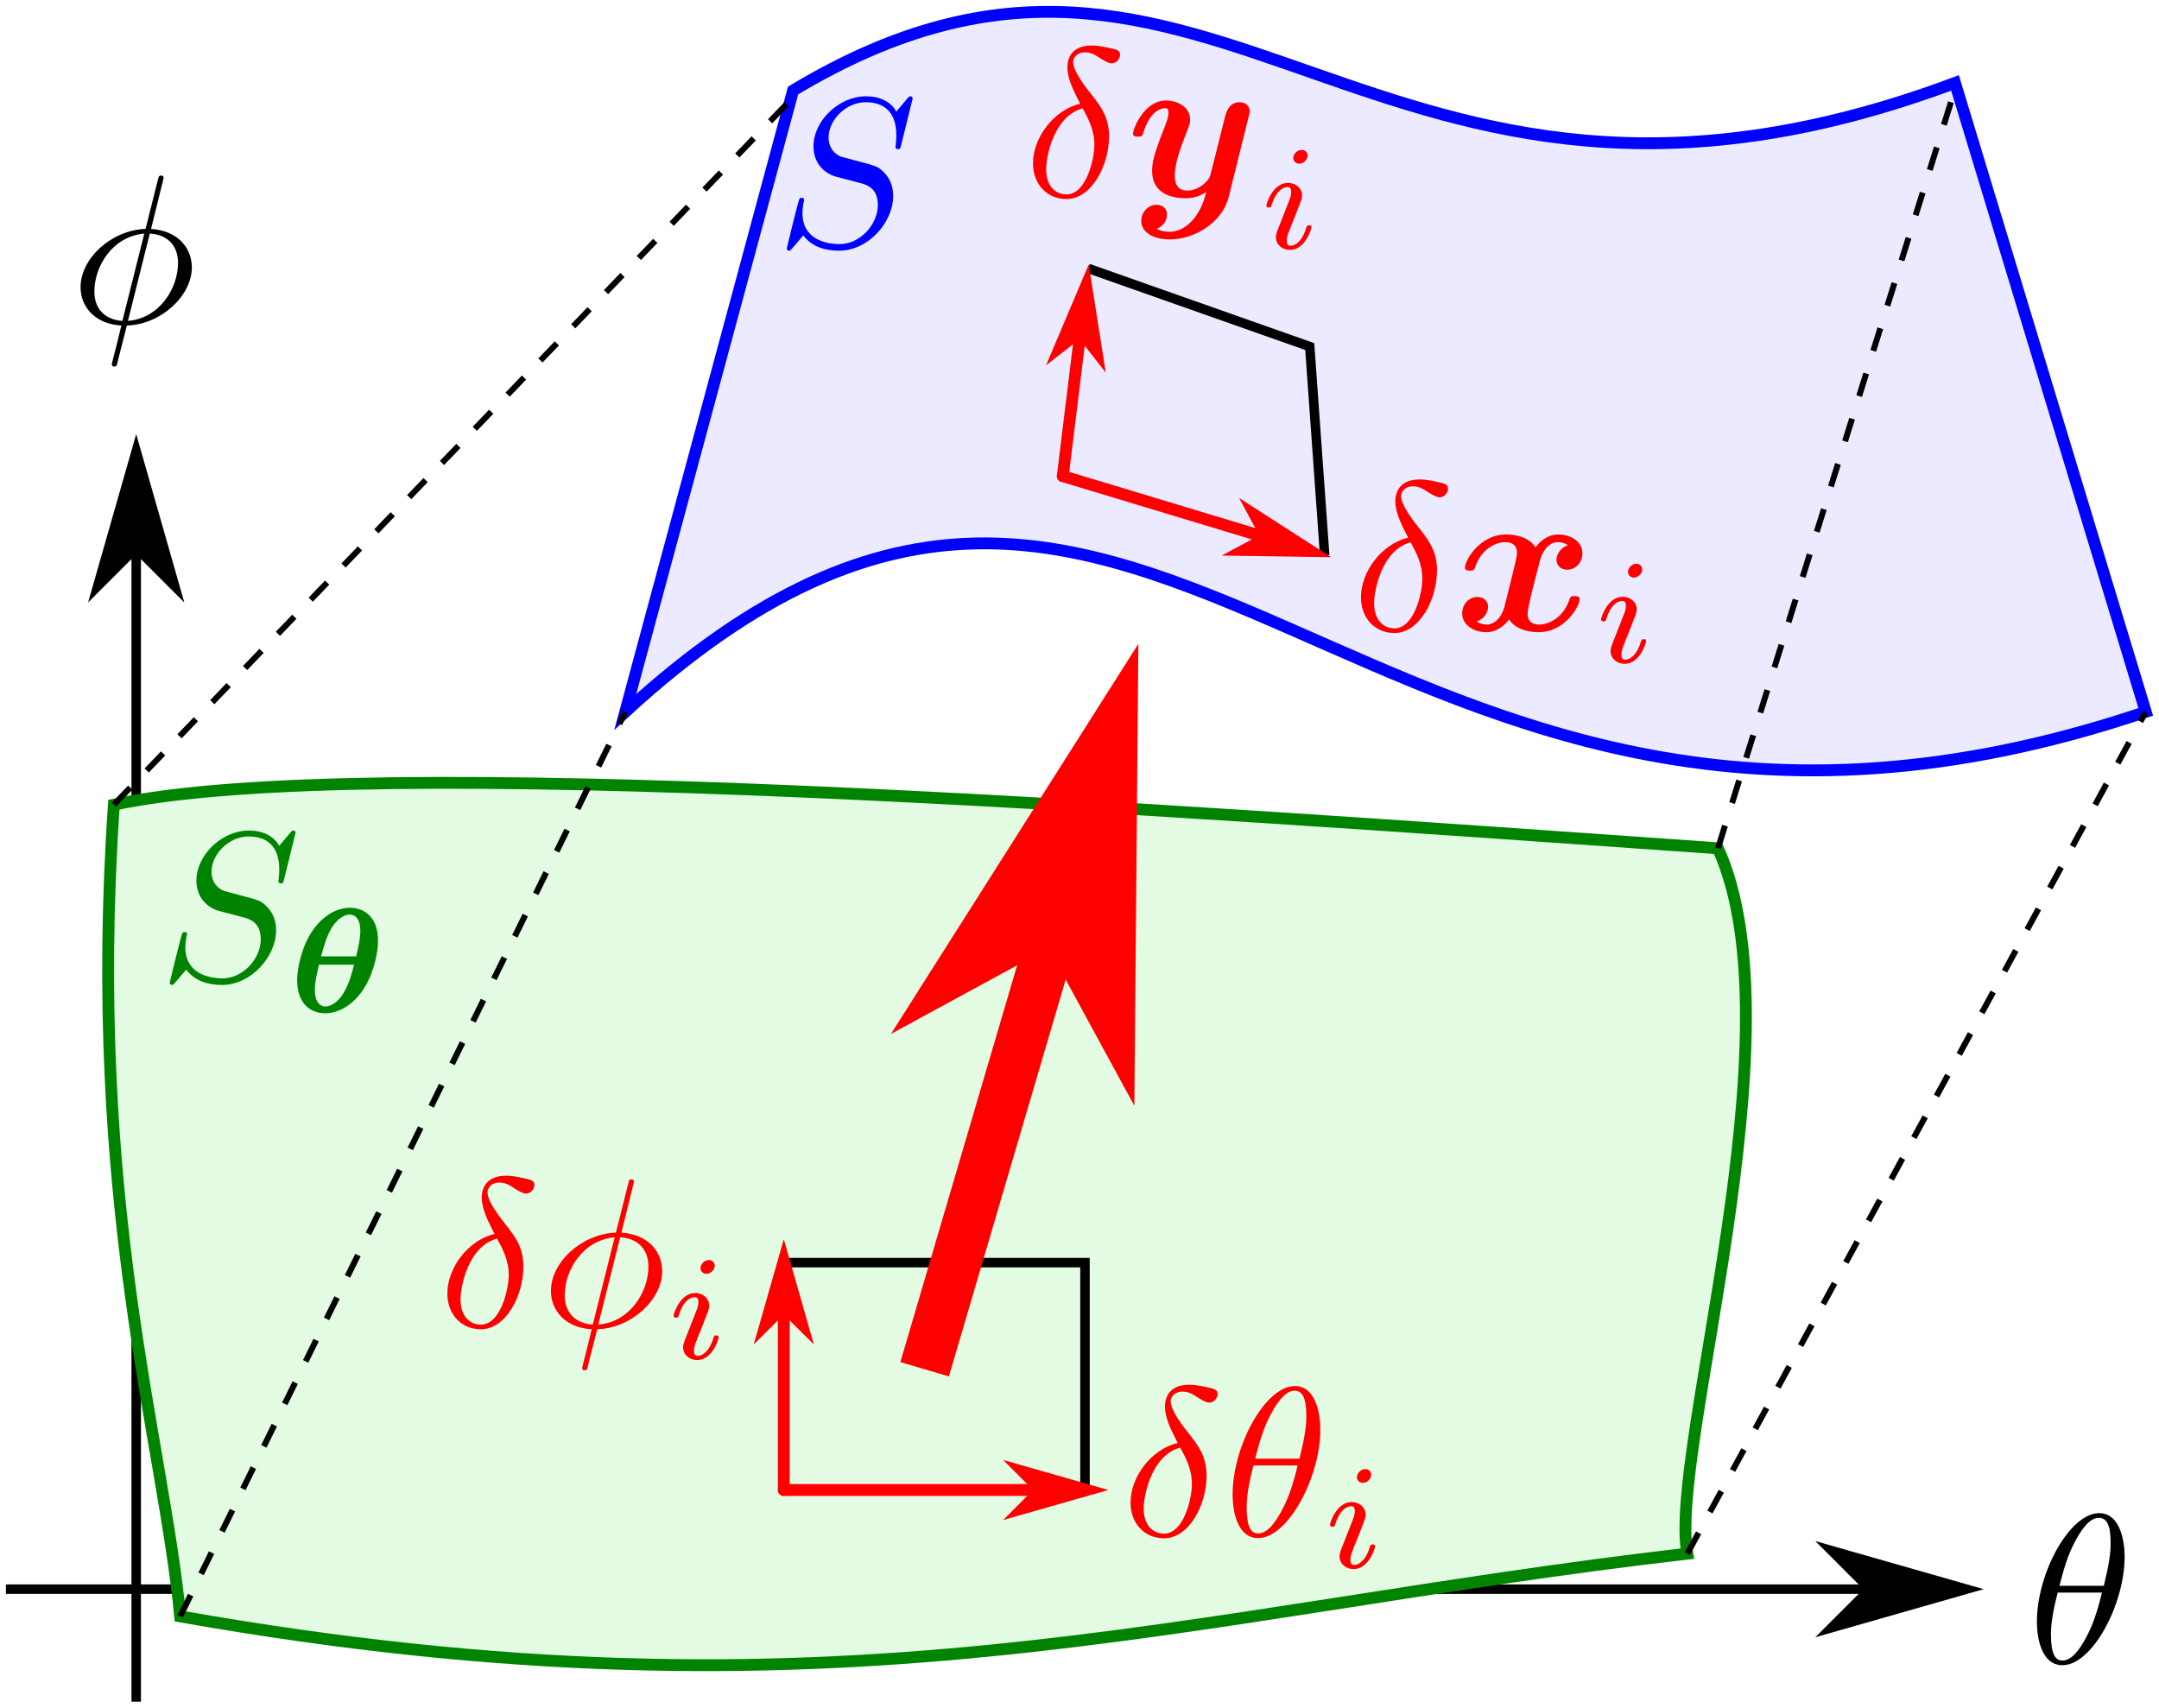
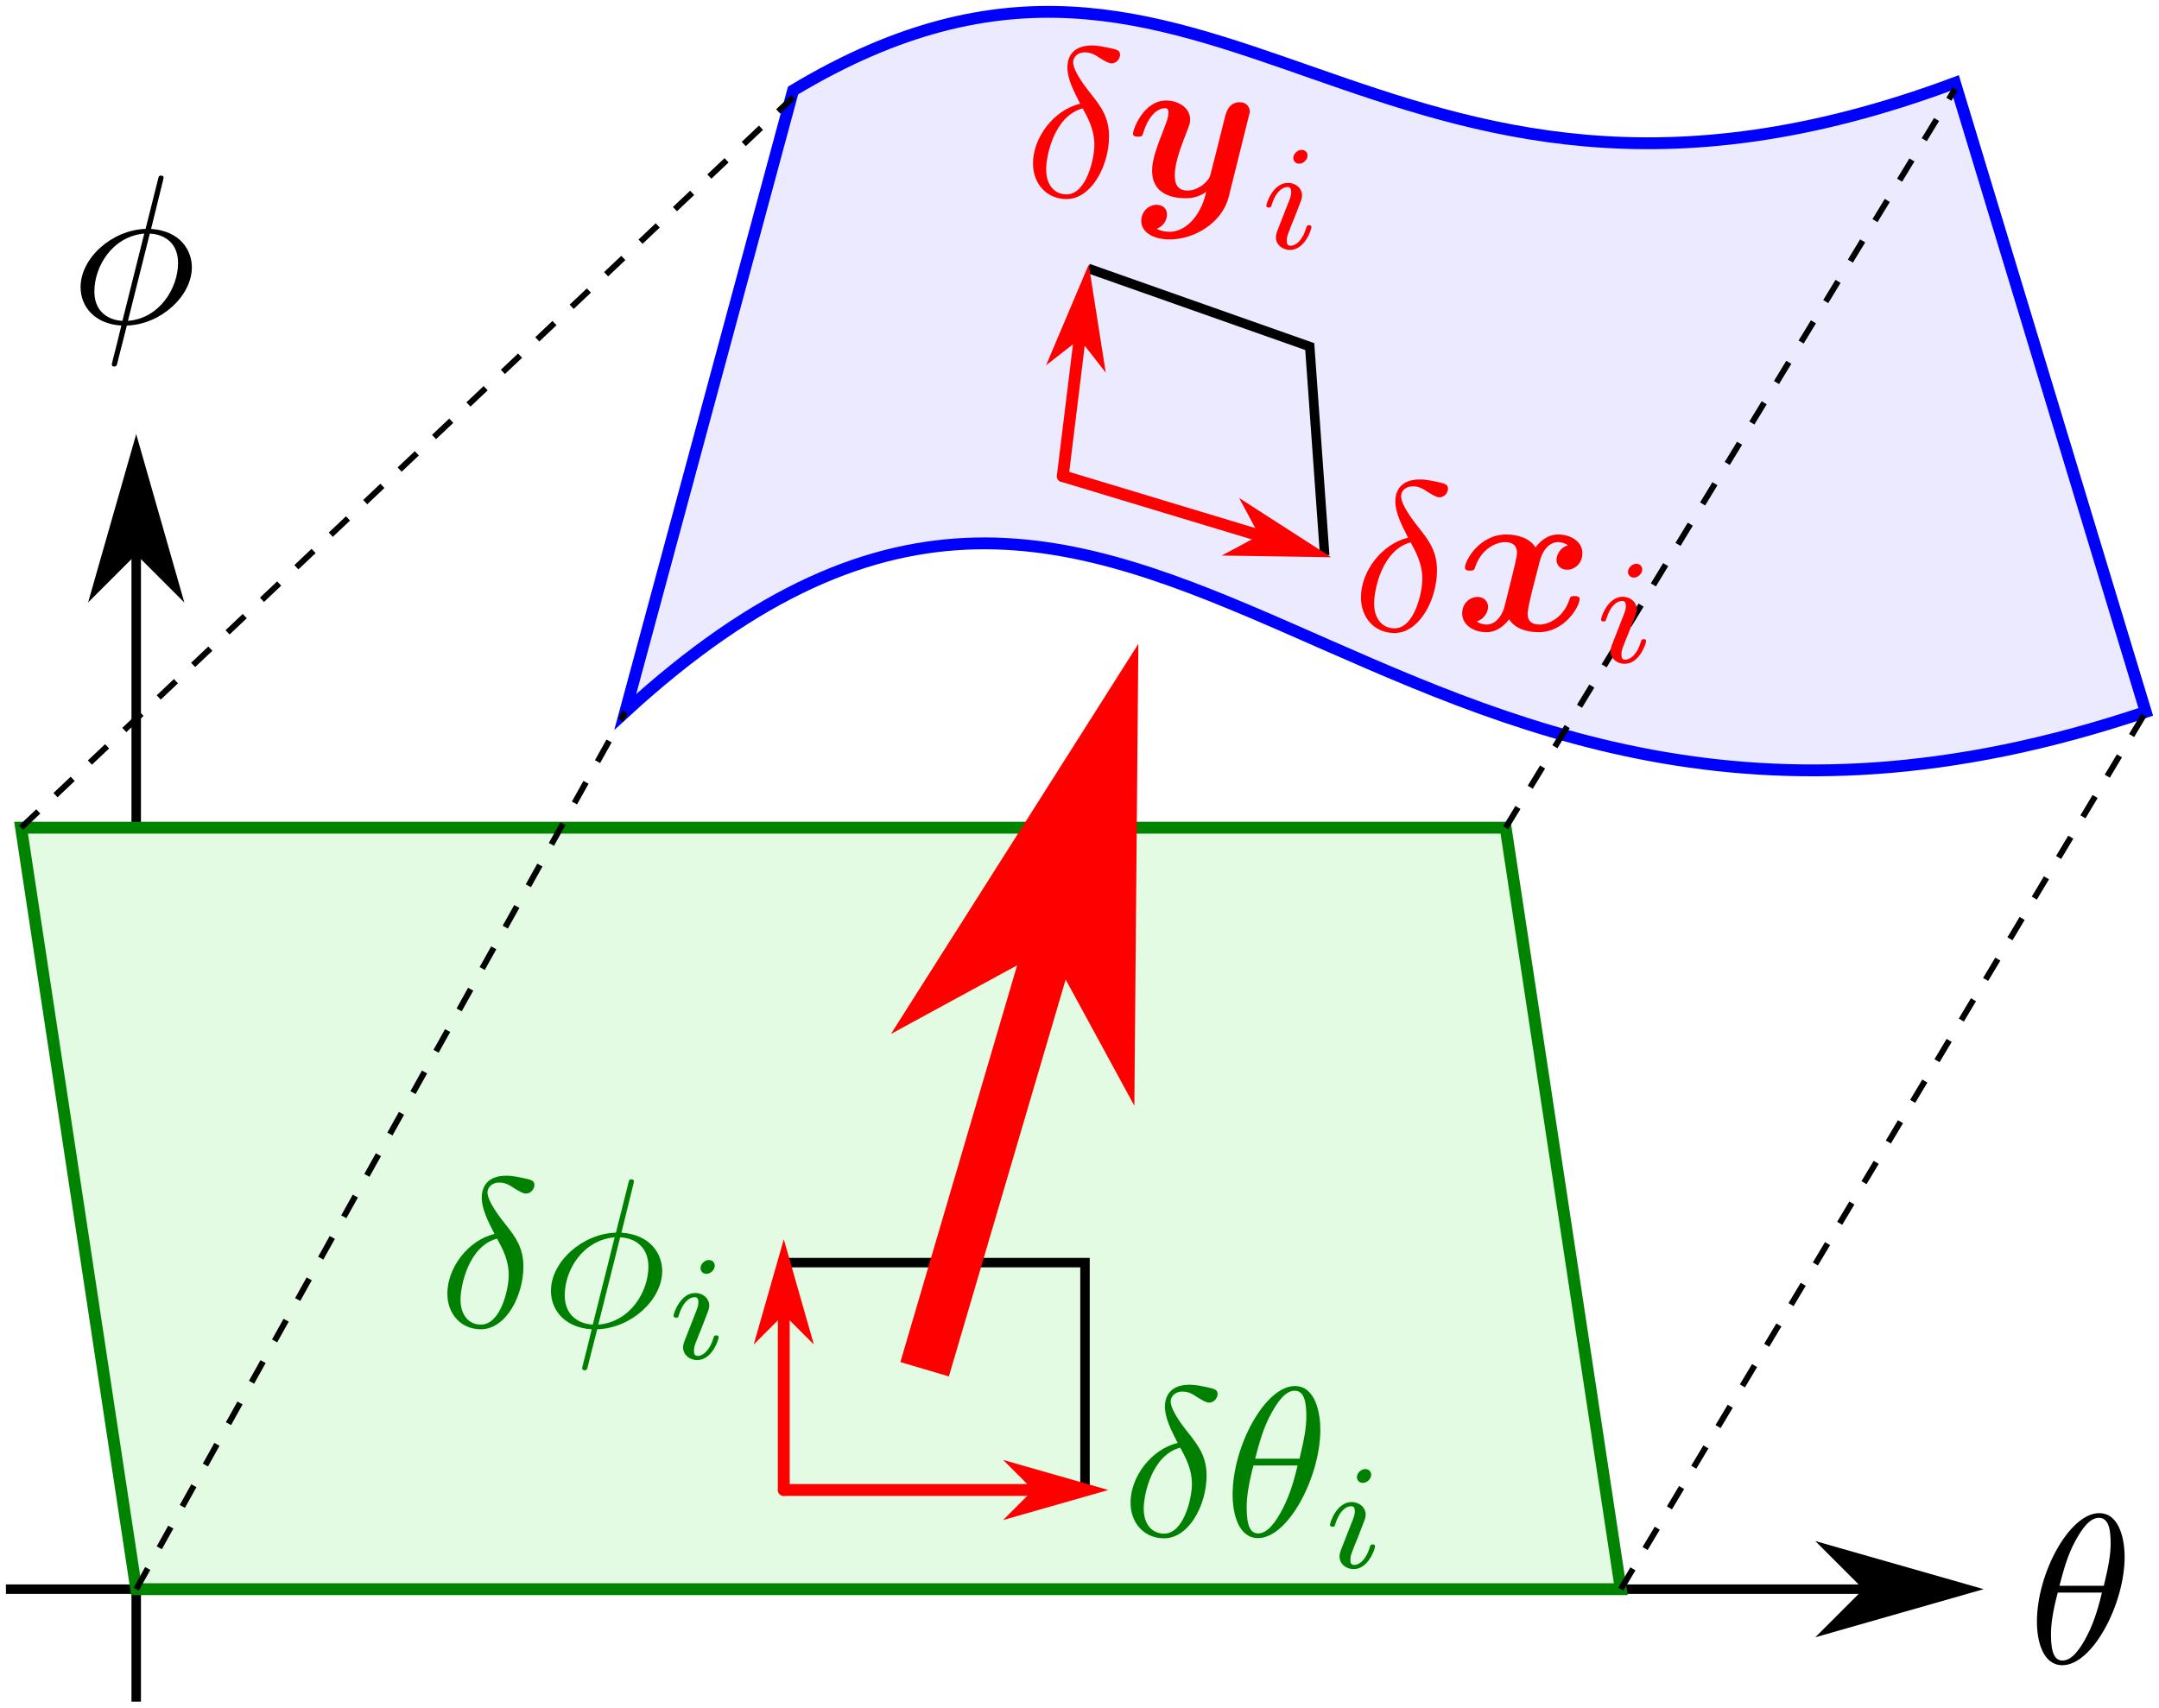
<svg xmlns="http://www.w3.org/2000/svg" width="182.286" height="144.19" version="1.1" viewBox="0 0 182.286 144.19">
  <defs>
    <marker id="marker5692" overflow="visible" orient="auto">
      <path transform="matrix(-.8 0 0 -.8 -10 0)" d="m0 0 5-5-17.5 5 17.5 5z" fill-rule="evenodd" stroke="#000" stroke-width="1pt" />
    </marker>
    <marker id="marker6250" overflow="visible" orient="auto">
      <path transform="matrix(-.8 0 0 -.8 -10 0)" d="m0 0 5-5-17.5 5 17.5 5z" fill-rule="evenodd" stroke="#000" stroke-width="1pt" />
    </marker>
    <marker id="marker9432" overflow="visible" orient="auto">
      <path transform="matrix(-.4 0 0 -.4 -4 0)" d="m0 0 5-5-17.5 5 17.5 5z" fill="#f00" fill-rule="evenodd" stroke="#f00" stroke-width="1pt" />
    </marker>
    <marker id="marker5368" overflow="visible" orient="auto">
      <path transform="matrix(-.4 0 0 -.4 -4 0)" d="m0 0 5-5-17.5 5 17.5 5z" fill="#f00" fill-rule="evenodd" stroke="#f00" stroke-width="1pt" />
    </marker>
    <marker id="marker5228" overflow="visible" orient="auto">
      <path transform="matrix(-.4 0 0 -.4 -4 0)" d="m0 0 5-5-17.5 5 17.5 5z" fill="#f00" fill-rule="evenodd" stroke="#f00" stroke-width="1pt" />
    </marker>
    <marker id="marker5403" overflow="visible" orient="auto">
      <path transform="matrix(-.4 0 0 -.4 -4 0)" d="m0 0 5-5-17.5 5 17.5 5z" fill="#f00" fill-rule="evenodd" stroke="#f00" stroke-width="1pt" />
    </marker>
  </defs>
  <g shape-rendering="auto">
    <path d="m0.5 134.19h165.431" color="#000000" color-rendering="auto" fill="none" image-rendering="auto" marker-end="url(#marker5692)" solid-color="#000000" stroke="#000" stroke-width=".8" style="isolation:auto;mix-blend-mode:normal" />
    <path d="m11.5 143.69v-105.482" color="#000000" color-rendering="auto" fill="none" image-rendering="auto" marker-end="url(#marker6250)" solid-color="#000000" stroke="#000" stroke-width=".8" style="isolation:auto;mix-blend-mode:normal" />
-     <path d="m9.614 67.947c21.346-4.575 88.538 0.403 135.434 3.682 7.085 15.69-4.185 50.806-2.589 59.562-42.938 4.959-71.719 15.113-127.247 5.298-1.396-14.736-7.887-35.026-5.598-68.542z" color="#000000" color-rendering="auto" fill="#e2fbe2" image-rendering="auto" solid-color="#000000" stroke="#008400" style="isolation:auto;mix-blend-mode:normal" />
+     <path d="m1.779 69.891h125.343l9.721 64.299h-125.343z" color="#000000" color-rendering="auto" fill="#e2fbe2" image-rendering="auto" solid-color="#000000" stroke="#008400" style="isolation:auto;mix-blend-mode:normal" />
    <path d="m66.96 7.641c35.883-21.543 48.583 17.844 98.103-0.639l16.104 53.11c-66.472 22.431-83.522-41.191-128.374 0z" color="#000000" color-rendering="auto" fill="#ebeaff" image-rendering="auto" solid-color="#000000" stroke="#00f" style="isolation:auto;mix-blend-mode:normal" />
  </g>
  <g fill="none" shape-rendering="auto">
    <path d="m91.881 22.666 18.701 6.599 1.262 17.62" color="#000000" color-rendering="auto" image-rendering="auto" solid-color="#000000" stroke="#000" stroke-width=".8" style="isolation:auto;mix-blend-mode:normal" />
    <path d="m89.73 40.203 20.776 6.278" color="#000000" color-rendering="auto" image-rendering="auto" marker-end="url(#marker9432)" solid-color="#000000" stroke="#f00" stroke-linecap="round" style="isolation:auto;mix-blend-mode:normal" />
    <path d="m89.73 40.203 1.952-15.911" color="#000000" color-rendering="auto" image-rendering="auto" marker-end="url(#marker5368)" solid-color="#000000" stroke="#f00" stroke-linecap="round" style="isolation:auto;mix-blend-mode:normal" />
    <path d="m66.176 106.616h25.431v19.201" color="#000000" color-rendering="auto" image-rendering="auto" solid-color="#000000" stroke="#000" stroke-width=".8" style="isolation:auto;mix-blend-mode:normal" />
    <path d="m66.176 125.816h25.431" color="#000000" color-rendering="auto" image-rendering="auto" marker-end="url(#marker5228)" solid-color="#000000" stroke="#f00" stroke-linecap="round" style="isolation:auto;mix-blend-mode:normal" />
    <path d="m66.176 125.816v-19.201" color="#000000" color-rendering="auto" image-rendering="auto" marker-end="url(#marker5403)" solid-color="#000000" stroke="#f00" stroke-linecap="round" style="isolation:auto;mix-blend-mode:normal" />
    <g stroke="#000" stroke-dasharray="2, 2" stroke-width=".5">
-       <path d="m15.212 136.488 37.581-76.377" color="#000000" color-rendering="auto" image-rendering="auto" solid-color="#000000" style="isolation:auto;mix-blend-mode:normal" />
-       <path d="m9.614 67.947 57.346-59.726" color="#000000" color-rendering="auto" image-rendering="auto" solid-color="#000000" style="isolation:auto;mix-blend-mode:normal" />
-       <path d="m145.048 71.629 20.015-64.105" color="#000000" color-rendering="auto" image-rendering="auto" solid-color="#000000" style="isolation:auto;mix-blend-mode:normal" />
-       <path d="m142.459 131.19 38.708-71.079" color="#000000" color-rendering="auto" image-rendering="auto" solid-color="#000000" style="isolation:auto;mix-blend-mode:normal" />
+       <path d="m11.5 134.19 41.293-74.079" color="#000000" color-rendering="auto" image-rendering="auto" solid-color="#000000" style="isolation:auto;mix-blend-mode:normal" />
+       <path d="m1.779 69.891 65.181-61.67" color="#000000" color-rendering="auto" image-rendering="auto" solid-color="#000000" style="isolation:auto;mix-blend-mode:normal" />
+       <path d="m127.122 69.891 37.942-62.367" color="#000000" color-rendering="auto" image-rendering="auto" solid-color="#000000" style="isolation:auto;mix-blend-mode:normal" />
+       <path d="m136.843 134.19 44.324-74.079" color="#000000" color-rendering="auto" image-rendering="auto" solid-color="#000000" style="isolation:auto;mix-blend-mode:normal" />
    </g>
  </g>
  <g stroke-linejoin="round" stroke-miterlimit="1e5" stroke-width="1.5">
-     <path d="m77.057 8.31c0-0.054-0.036-0.179-0.197-0.179-0.09 0-0.108 0.018-0.323 0.269l-0.861 1.022c-0.466-0.843-1.399-1.291-2.564-1.291-2.277 0-4.429 2.062-4.429 4.232 0 1.453 0.95 2.277 1.865 2.546l1.919 0.502c0.664 0.161 1.65 0.43 1.65 1.901 0 1.614-1.47 3.3-3.228 3.3-1.148 0-3.138-0.395-3.138-2.618 0-0.43 0.09-0.861 0.108-0.968 0.018-0.072 0.036-0.09 0.036-0.126 0-0.179-0.126-0.197-0.215-0.197-0.09 0-0.126 0.018-0.179 0.072-0.072 0.072-1.076 4.16-1.076 4.214 0 0.108 0.09 0.179 0.197 0.179 0.09 0 0.108-0.018 0.323-0.269l0.879-1.022c0.771 1.04 1.991 1.291 3.031 1.291 2.439 0 4.555-2.385 4.555-4.609 0-1.237-0.61-1.847-0.879-2.098-0.412-0.412-0.681-0.484-2.277-0.897-0.395-0.108-1.04-0.287-1.202-0.323-0.484-0.161-1.094-0.681-1.094-1.632 0-1.453 1.435-2.977 3.138-2.977 1.488 0 2.582 0.771 2.582 2.78 0 0.574-0.072 0.897-0.072 1.004 0 0.018 0 0.179 0.215 0.179 0.179 0 0.197-0.054 0.269-0.359z" fill="#00f" />
    <path d="m179.385 131.447c0-1.184-0.323-3.676-2.152-3.676-2.493 0-5.254 5.057-5.254 9.164 0 1.686 0.52 3.676 2.152 3.676 2.529 0 5.254-5.147 5.254-9.164zm-5.505 2.457c0.305-1.148 0.664-2.582 1.381-3.856 0.484-0.879 1.148-1.883 1.955-1.883 0.879 0 0.986 1.148 0.986 2.17 0 0.879-0.143 1.793-0.574 3.569zm3.587 0.574c-0.197 0.825-0.574 2.349-1.255 3.64-0.628 1.219-1.309 2.098-2.08 2.098-0.592 0-0.968-0.52-0.968-2.188 0-0.753 0.108-1.793 0.574-3.551z" />
    <path d="m13.76 15.258c0-0.036 0.054-0.233 0.054-0.251 0-0.018 0-0.179-0.215-0.179-0.179 0-0.197 0.054-0.269 0.359l-1.04 4.142c-2.851 0.09-5.487 2.475-5.487 4.914 0 1.704 1.255 3.12 3.443 3.246-0.143 0.556-0.269 1.13-0.412 1.686-0.215 0.843-0.395 1.524-0.395 1.578 0 0.179 0.126 0.197 0.215 0.197 0.09 0 0.126-0.018 0.179-0.072 0.036-0.036 0.143-0.466 0.197-0.717l0.681-2.672c2.887-0.09 5.487-2.511 5.487-4.914 0-1.417-0.95-3.067-3.443-3.246zm-3.425 11.836c-1.076-0.054-2.367-0.681-2.367-2.475 0-2.152 1.542-4.663 4.214-4.896zm2.313-7.37c1.363 0.072 2.385 0.897 2.385 2.475 0 2.116-1.542 4.68-4.232 4.896z" />
  </g>
  <g fill="#f00">
-     <g stroke-linejoin="round" stroke-miterlimit="1e5" stroke-width="1.5">
+     <g fill="#008000" stroke-linejoin="round" stroke-miterlimit="1e5" stroke-width="1.5">
      <path d="m99.433 121.844c-2.242 0.538-3.981 2.869-3.981 5.039 0 1.722 1.148 3.013 2.833 3.013 2.098 0 3.587-2.815 3.587-5.29 0-1.632-0.717-2.529-1.327-3.335-0.646-0.807-1.704-2.152-1.704-2.941 0-0.395 0.359-0.825 0.986-0.825 0.538 0 0.897 0.233 1.273 0.484 0.359 0.215 0.717 0.448 0.986 0.448 0.448 0 0.717-0.43 0.717-0.717 0-0.395-0.287-0.448-0.932-0.592-0.933-0.197-1.184-0.197-1.47-0.197-1.399 0-2.044 0.771-2.044 1.847 0 0.968 0.52 1.973 1.076 3.067zm0.215 0.395c0.448 0.825 0.986 1.793 0.986 3.084 0 1.184-0.681 4.178-2.349 4.178-0.986 0-1.722-0.753-1.722-2.116 0-1.13 0.664-4.501 3.084-5.147z" />
      <path d="m111.477 120.714c0-1.184-0.323-3.676-2.152-3.676-2.493 0-5.254 5.057-5.254 9.164 0 1.686 0.52 3.676 2.152 3.676 2.529 0 5.254-5.147 5.254-9.164zm-5.505 2.457c0.305-1.148 0.664-2.582 1.381-3.856 0.484-0.879 1.148-1.883 1.955-1.883 0.879 0 0.986 1.148 0.986 2.17 0 0.879-0.143 1.793-0.574 3.569zm3.587 0.574c-0.197 0.825-0.574 2.349-1.255 3.64-0.628 1.219-1.309 2.098-2.08 2.098-0.592 0-0.968-0.52-0.968-2.188 0-0.753 0.108-1.793 0.574-3.551z" />
      <path d="m115.771 124.525c0-0.201-0.151-0.477-0.502-0.477-0.339 0-0.703 0.326-0.703 0.69 0 0.213 0.163 0.477 0.502 0.477 0.364 0 0.703-0.351 0.703-0.69zm-2.561 6.377c-0.05 0.163-0.113 0.314-0.113 0.527 0 0.59 0.502 1.067 1.193 1.067 1.255 0 1.808-1.732 1.808-1.921 0-0.163-0.163-0.163-0.201-0.163-0.176 0-0.188 0.075-0.239 0.213-0.289 1.004-0.841 1.519-1.331 1.519-0.251 0-0.314-0.163-0.314-0.439 0-0.289 0.088-0.527 0.201-0.803 0.126-0.339 0.264-0.678 0.402-1.004 0.113-0.301 0.565-1.444 0.615-1.594 0.038-0.126 0.075-0.276 0.075-0.402 0-0.59-0.502-1.067-1.193-1.067-1.243 0-1.82 1.707-1.82 1.921 0 0.163 0.176 0.163 0.213 0.163 0.176 0 0.188-0.063 0.226-0.201 0.326-1.08 0.879-1.531 1.343-1.531 0.201 0 0.314 0.1 0.314 0.439 0 0.289-0.075 0.477-0.389 1.255z" />
      <path d="m41.752 104.193c-2.242 0.538-3.981 2.869-3.981 5.039 0 1.722 1.148 3.013 2.833 3.013 2.098 0 3.587-2.815 3.587-5.29 0-1.632-0.717-2.529-1.327-3.335-0.646-0.807-1.704-2.152-1.704-2.941 0-0.395 0.359-0.825 0.986-0.825 0.538 0 0.897 0.233 1.273 0.484 0.359 0.215 0.717 0.448 0.986 0.448 0.448 0 0.717-0.43 0.717-0.717 0-0.395-0.287-0.448-0.933-0.592-0.932-0.197-1.184-0.197-1.47-0.197-1.399 0-2.044 0.771-2.044 1.847 0 0.968 0.52 1.973 1.076 3.067zm0.215 0.395c0.448 0.825 0.986 1.793 0.986 3.084 0 1.184-0.681 4.178-2.349 4.178-0.986 0-1.722-0.753-1.722-2.116 0-1.13 0.664-4.501 3.084-5.147z" />
      <path d="m53.473 100.014c0-0.036 0.054-0.233 0.054-0.251 0-0.018 0-0.179-0.215-0.179-0.179 0-0.197 0.054-0.269 0.359l-1.04 4.142c-2.851 0.09-5.487 2.475-5.487 4.914 0 1.704 1.255 3.12 3.443 3.246-0.143 0.556-0.269 1.13-0.412 1.686-0.215 0.843-0.395 1.524-0.395 1.578 0 0.179 0.126 0.197 0.215 0.197 0.09 0 0.126-0.018 0.179-0.072 0.036-0.036 0.143-0.466 0.197-0.717l0.681-2.672c2.887-0.09 5.487-2.511 5.487-4.914 0-1.417-0.95-3.067-3.443-3.246zm-3.425 11.836c-1.076-0.054-2.367-0.681-2.367-2.475 0-2.152 1.542-4.663 4.214-4.896zm2.313-7.37c1.363 0.072 2.385 0.897 2.385 2.475 0 2.116-1.542 4.68-4.232 4.896z" />
      <path d="m60.349 106.873c0-0.201-0.151-0.477-0.502-0.477-0.339 0-0.703 0.326-0.703 0.69 0 0.213 0.163 0.477 0.502 0.477 0.364 0 0.703-0.351 0.703-0.69zm-2.561 6.377c-0.05 0.163-0.113 0.314-0.113 0.527 0 0.59 0.502 1.067 1.193 1.067 1.255 0 1.808-1.732 1.808-1.921 0-0.163-0.163-0.163-0.201-0.163-0.176 0-0.188 0.075-0.239 0.213-0.289 1.004-0.841 1.519-1.331 1.519-0.251 0-0.314-0.163-0.314-0.439 0-0.289 0.088-0.527 0.201-0.803 0.126-0.339 0.264-0.678 0.402-1.004 0.113-0.301 0.565-1.444 0.615-1.594 0.038-0.126 0.075-0.276 0.075-0.402 0-0.59-0.502-1.067-1.193-1.067-1.243 0-1.82 1.707-1.82 1.921 0 0.163 0.176 0.163 0.213 0.163 0.176 0 0.188-0.063 0.226-0.201 0.326-1.08 0.879-1.531 1.343-1.531 0.201 0 0.314 0.1 0.314 0.439 0 0.289-0.075 0.477-0.389 1.255z" />
    </g>
    <path d="m96.112 54.368-20.89 32.94 10.654-5.796-9.857 33.504 4.096 1.21 9.859-33.513 5.8 10.658z" color="#000000" color-rendering="auto" image-rendering="auto" shape-rendering="auto" solid-color="#000000" style="isolation:auto;mix-blend-mode:normal;text-decoration-color:#000000;text-decoration-line:none;text-decoration-style:solid;text-indent:0;text-transform:none;white-space:normal" />
  </g>
-   <path d="m24.957 70.31c0-0.054-0.036-0.179-0.197-0.179-0.09 0-0.108 0.018-0.323 0.269l-0.861 1.022c-0.466-0.843-1.399-1.291-2.564-1.291-2.277 0-4.429 2.062-4.429 4.232 0 1.453 0.95 2.277 1.865 2.546l1.919 0.502c0.664 0.161 1.65 0.43 1.65 1.901 0 1.614-1.47 3.3-3.228 3.3-1.148 0-3.138-0.395-3.138-2.618 0-0.43 0.09-0.861 0.108-0.968 0.018-0.072 0.036-0.09 0.036-0.126 0-0.179-0.126-0.197-0.215-0.197-0.09 0-0.126 0.018-0.179 0.072-0.072 0.072-1.076 4.16-1.076 4.214 0 0.108 0.09 0.179 0.197 0.179 0.09 0 0.108-0.018 0.323-0.269l0.879-1.022c0.771 1.04 1.991 1.291 3.031 1.291 2.439 0 4.555-2.385 4.555-4.609 0-1.237-0.61-1.847-0.879-2.098-0.412-0.412-0.681-0.484-2.277-0.897-0.395-0.108-1.04-0.287-1.202-0.323-0.484-0.161-1.094-0.681-1.094-1.632 0-1.453 1.435-2.977 3.138-2.977 1.488 0 2.582 0.771 2.582 2.78 0 0.574-0.072 0.897-0.072 1.004 0 0.018 0 0.179 0.215 0.179 0.179 0 0.197-0.054 0.269-0.359z" fill="#008400" stroke-linejoin="round" stroke-miterlimit="1e5" stroke-width="1.5" />
-   <path d="m31.916 79.438c0-2.184-1.356-2.787-2.36-2.787-0.59 0-1.971 0.201-3.176 1.946-0.854 1.23-1.293 3.075-1.293 4.18 0 1.933 1.105 2.787 2.373 2.787 0.653 0 1.908-0.264 3.038-1.757 0.891-1.193 1.418-3.063 1.418-4.368zm-4.808 1.318c0.238-0.866 0.452-1.657 0.879-2.385 0.289-0.477 0.879-1.142 1.544-1.142 0.427 0 0.891 0.314 0.891 1.393 0 0.678-0.163 1.331-0.351 2.134zm2.787 0.703c-0.138 0.552-0.414 1.632-0.891 2.398-0.414 0.678-0.992 1.13-1.519 1.13-0.603 0-0.904-0.577-0.904-1.393 0-0.64 0.201-1.519 0.351-2.134z" fill="#008400" stroke-linejoin="round" stroke-miterlimit="1e5" stroke-width="1.5" />
  <g fill="#f00" shape-rendering="auto">
    <path d="m118.887 45.401c-2.242 0.538-3.981 2.869-3.981 5.039 0 1.722 1.148 3.013 2.833 3.013 2.098 0 3.587-2.815 3.587-5.29 0-1.632-0.717-2.529-1.327-3.335-0.646-0.807-1.704-2.152-1.704-2.941 0-0.395 0.359-0.825 0.986-0.825 0.538 0 0.897 0.233 1.273 0.484 0.359 0.215 0.717 0.448 0.986 0.448 0.448 0 0.717-0.43 0.717-0.717 0-0.395-0.287-0.448-0.933-0.592-0.932-0.197-1.184-0.197-1.47-0.197-1.399 0-2.044 0.771-2.044 1.847 0 0.968 0.52 1.973 1.076 3.066zm0.215 0.395c0.448 0.825 0.986 1.793 0.986 3.084 0 1.184-0.681 4.178-2.349 4.178-0.986 0-1.722-0.753-1.722-2.116 0-1.13 0.664-4.501 3.084-5.147z" color="#000000" color-rendering="auto" image-rendering="auto" solid-color="#000000" style="isolation:auto;mix-blend-mode:normal" />
    <path d="m132.384 46.047c-0.646 0.179-0.968 0.789-0.968 1.237 0 0.395 0.305 0.825 0.897 0.825 0.628 0 1.291-0.52 1.291-1.399 0-0.95-0.95-1.578-2.044-1.578-1.022 0-1.686 0.771-1.919 1.094-0.448-0.753-1.453-1.094-2.475-1.094-2.26 0-3.479 2.206-3.479 2.798 0 0.251 0.269 0.251 0.43 0.251 0.215 0 0.341 0 0.412-0.233 0.52-1.632 1.811-2.17 2.546-2.17 0.681 0 1.004 0.323 1.004 0.897 0 0.341-0.251 1.327-0.412 1.973l-0.61 2.457c-0.269 1.094-0.915 1.632-1.524 1.632-0.09 0-0.502 0-0.861-0.269 0.646-0.179 0.968-0.789 0.968-1.237 0-0.395-0.305-0.825-0.897-0.825-0.628 0-1.291 0.52-1.291 1.399 0 0.95 0.95 1.578 2.044 1.578 1.022 0 1.686-0.771 1.919-1.094 0.448 0.753 1.453 1.094 2.475 1.094 2.26 0 3.479-2.206 3.479-2.797 0-0.251-0.269-0.251-0.43-0.251-0.215 0-0.341 0-0.412 0.233-0.52 1.632-1.811 2.17-2.546 2.17-0.681 0-1.004-0.323-1.004-0.897 0-0.377 0.233-1.327 0.395-1.991 0.126-0.466 0.538-2.152 0.628-2.439 0.269-1.076 0.897-1.632 1.524-1.632 0.09 0 0.502 0 0.861 0.269z" color="#000000" color-rendering="auto" image-rendering="auto" solid-color="#000000" style="isolation:auto;mix-blend-mode:normal" />
    <path d="m138.656 48.082c0-0.201-0.151-0.477-0.502-0.477-0.339 0-0.703 0.326-0.703 0.69 0 0.213 0.163 0.477 0.502 0.477 0.364 0 0.703-0.351 0.703-0.69zm-2.561 6.377c-0.05 0.163-0.113 0.314-0.113 0.527 0 0.59 0.502 1.067 1.193 1.067 1.255 0 1.808-1.732 1.808-1.921 0-0.163-0.163-0.163-0.201-0.163-0.176 0-0.188 0.075-0.239 0.213-0.289 1.004-0.841 1.519-1.331 1.519-0.251 0-0.314-0.163-0.314-0.439 0-0.289 0.088-0.527 0.201-0.803 0.126-0.339 0.264-0.678 0.402-1.004 0.113-0.301 0.565-1.444 0.615-1.594 0.038-0.126 0.075-0.276 0.075-0.402 0-0.59-0.502-1.067-1.193-1.067-1.243 0-1.82 1.707-1.82 1.921 0 0.163 0.176 0.163 0.213 0.163 0.176 0 0.188-0.063 0.226-0.201 0.326-1.08 0.879-1.531 1.343-1.531 0.201 0 0.314 0.1 0.314 0.439 0 0.289-0.075 0.477-0.389 1.255z" color="#000000" color-rendering="auto" image-rendering="auto" solid-color="#000000" style="isolation:auto;mix-blend-mode:normal" />
    <path d="m91.198 8.757c-2.242 0.538-3.981 2.869-3.981 5.039 0 1.722 1.148 3.013 2.833 3.013 2.098 0 3.587-2.815 3.587-5.29 0-1.632-0.717-2.529-1.327-3.335-0.646-0.807-1.704-2.152-1.704-2.941 0-0.395 0.359-0.825 0.986-0.825 0.538 0 0.897 0.233 1.273 0.484 0.359 0.215 0.717 0.448 0.986 0.448 0.448 0 0.717-0.43 0.717-0.717 0-0.395-0.287-0.448-0.933-0.592-0.932-0.197-1.184-0.197-1.47-0.197-1.399 0-2.044 0.771-2.044 1.847 0 0.968 0.52 1.973 1.076 3.066zm0.215 0.395c0.448 0.825 0.986 1.793 0.986 3.084 0 1.184-0.681 4.178-2.349 4.178-0.986 0-1.722-0.753-1.722-2.116 0-1.13 0.664-4.501 3.084-5.147z" color="#000000" color-rendering="auto" image-rendering="auto" solid-color="#000000" style="isolation:auto;mix-blend-mode:normal" />
    <path d="m105.43 9.833c0.09-0.323 0.09-0.359 0.09-0.412 0-0.395-0.287-0.789-0.843-0.789-0.932 0-1.148 0.843-1.273 1.327l-0.466 1.865c-0.215 0.861-0.556 2.242-0.753 2.977-0.09 0.395-0.646 0.825-0.699 0.861-0.197 0.126-0.628 0.43-1.219 0.43-1.058 0-1.076-0.897-1.076-1.309 0-1.094 0.556-2.493 1.058-3.784 0.179-0.466 0.233-0.592 0.233-0.897 0-1.04-1.04-1.614-2.026-1.614-1.901 0-2.798 2.439-2.798 2.798 0 0.251 0.269 0.251 0.43 0.251 0.215 0 0.341 0 0.412-0.233 0.592-1.991 1.578-2.17 1.847-2.17 0.126 0 0.305 0 0.305 0.377 0 0.412-0.197 0.879-0.305 1.166-0.699 1.793-1.076 2.815-1.076 3.73 0 2.044 1.793 2.331 2.851 2.331 0.448 0 1.058-0.072 1.722-0.538-0.502 2.206-1.847 3.371-3.084 3.371-0.233 0-0.735-0.036-1.094-0.251 0.574-0.233 0.861-0.717 0.861-1.202 0-0.646-0.52-0.825-0.879-0.825-0.664 0-1.291 0.574-1.291 1.363 0 0.915 0.95 1.56 2.403 1.56 2.062 0 4.429-1.381 4.985-3.604z" color="#000000" color-rendering="auto" image-rendering="auto" solid-color="#000000" style="isolation:auto;mix-blend-mode:normal" />
    <path d="m110.399 13.132c0-0.201-0.151-0.477-0.502-0.477-0.339 0-0.703 0.326-0.703 0.69 0 0.213 0.163 0.477 0.502 0.477 0.364 0 0.703-0.351 0.703-0.69zm-2.561 6.377c-0.05 0.163-0.113 0.314-0.113 0.527 0 0.59 0.502 1.067 1.193 1.067 1.255 0 1.808-1.732 1.808-1.921 0-0.163-0.163-0.163-0.201-0.163-0.176 0-0.188 0.075-0.239 0.213-0.289 1.004-0.841 1.519-1.331 1.519-0.251 0-0.314-0.163-0.314-0.439 0-0.289 0.088-0.527 0.201-0.803 0.126-0.339 0.264-0.678 0.402-1.004 0.113-0.301 0.565-1.444 0.615-1.594 0.038-0.126 0.075-0.276 0.075-0.402 0-0.59-0.502-1.067-1.193-1.067-1.243 0-1.82 1.707-1.82 1.921 0 0.163 0.176 0.163 0.213 0.163 0.176 0 0.188-0.063 0.226-0.201 0.326-1.08 0.879-1.531 1.343-1.531 0.201 0 0.314 0.1 0.314 0.439 0 0.289-0.075 0.477-0.389 1.255z" color="#000000" color-rendering="auto" image-rendering="auto" solid-color="#000000" style="isolation:auto;mix-blend-mode:normal" />
  </g>
</svg>
